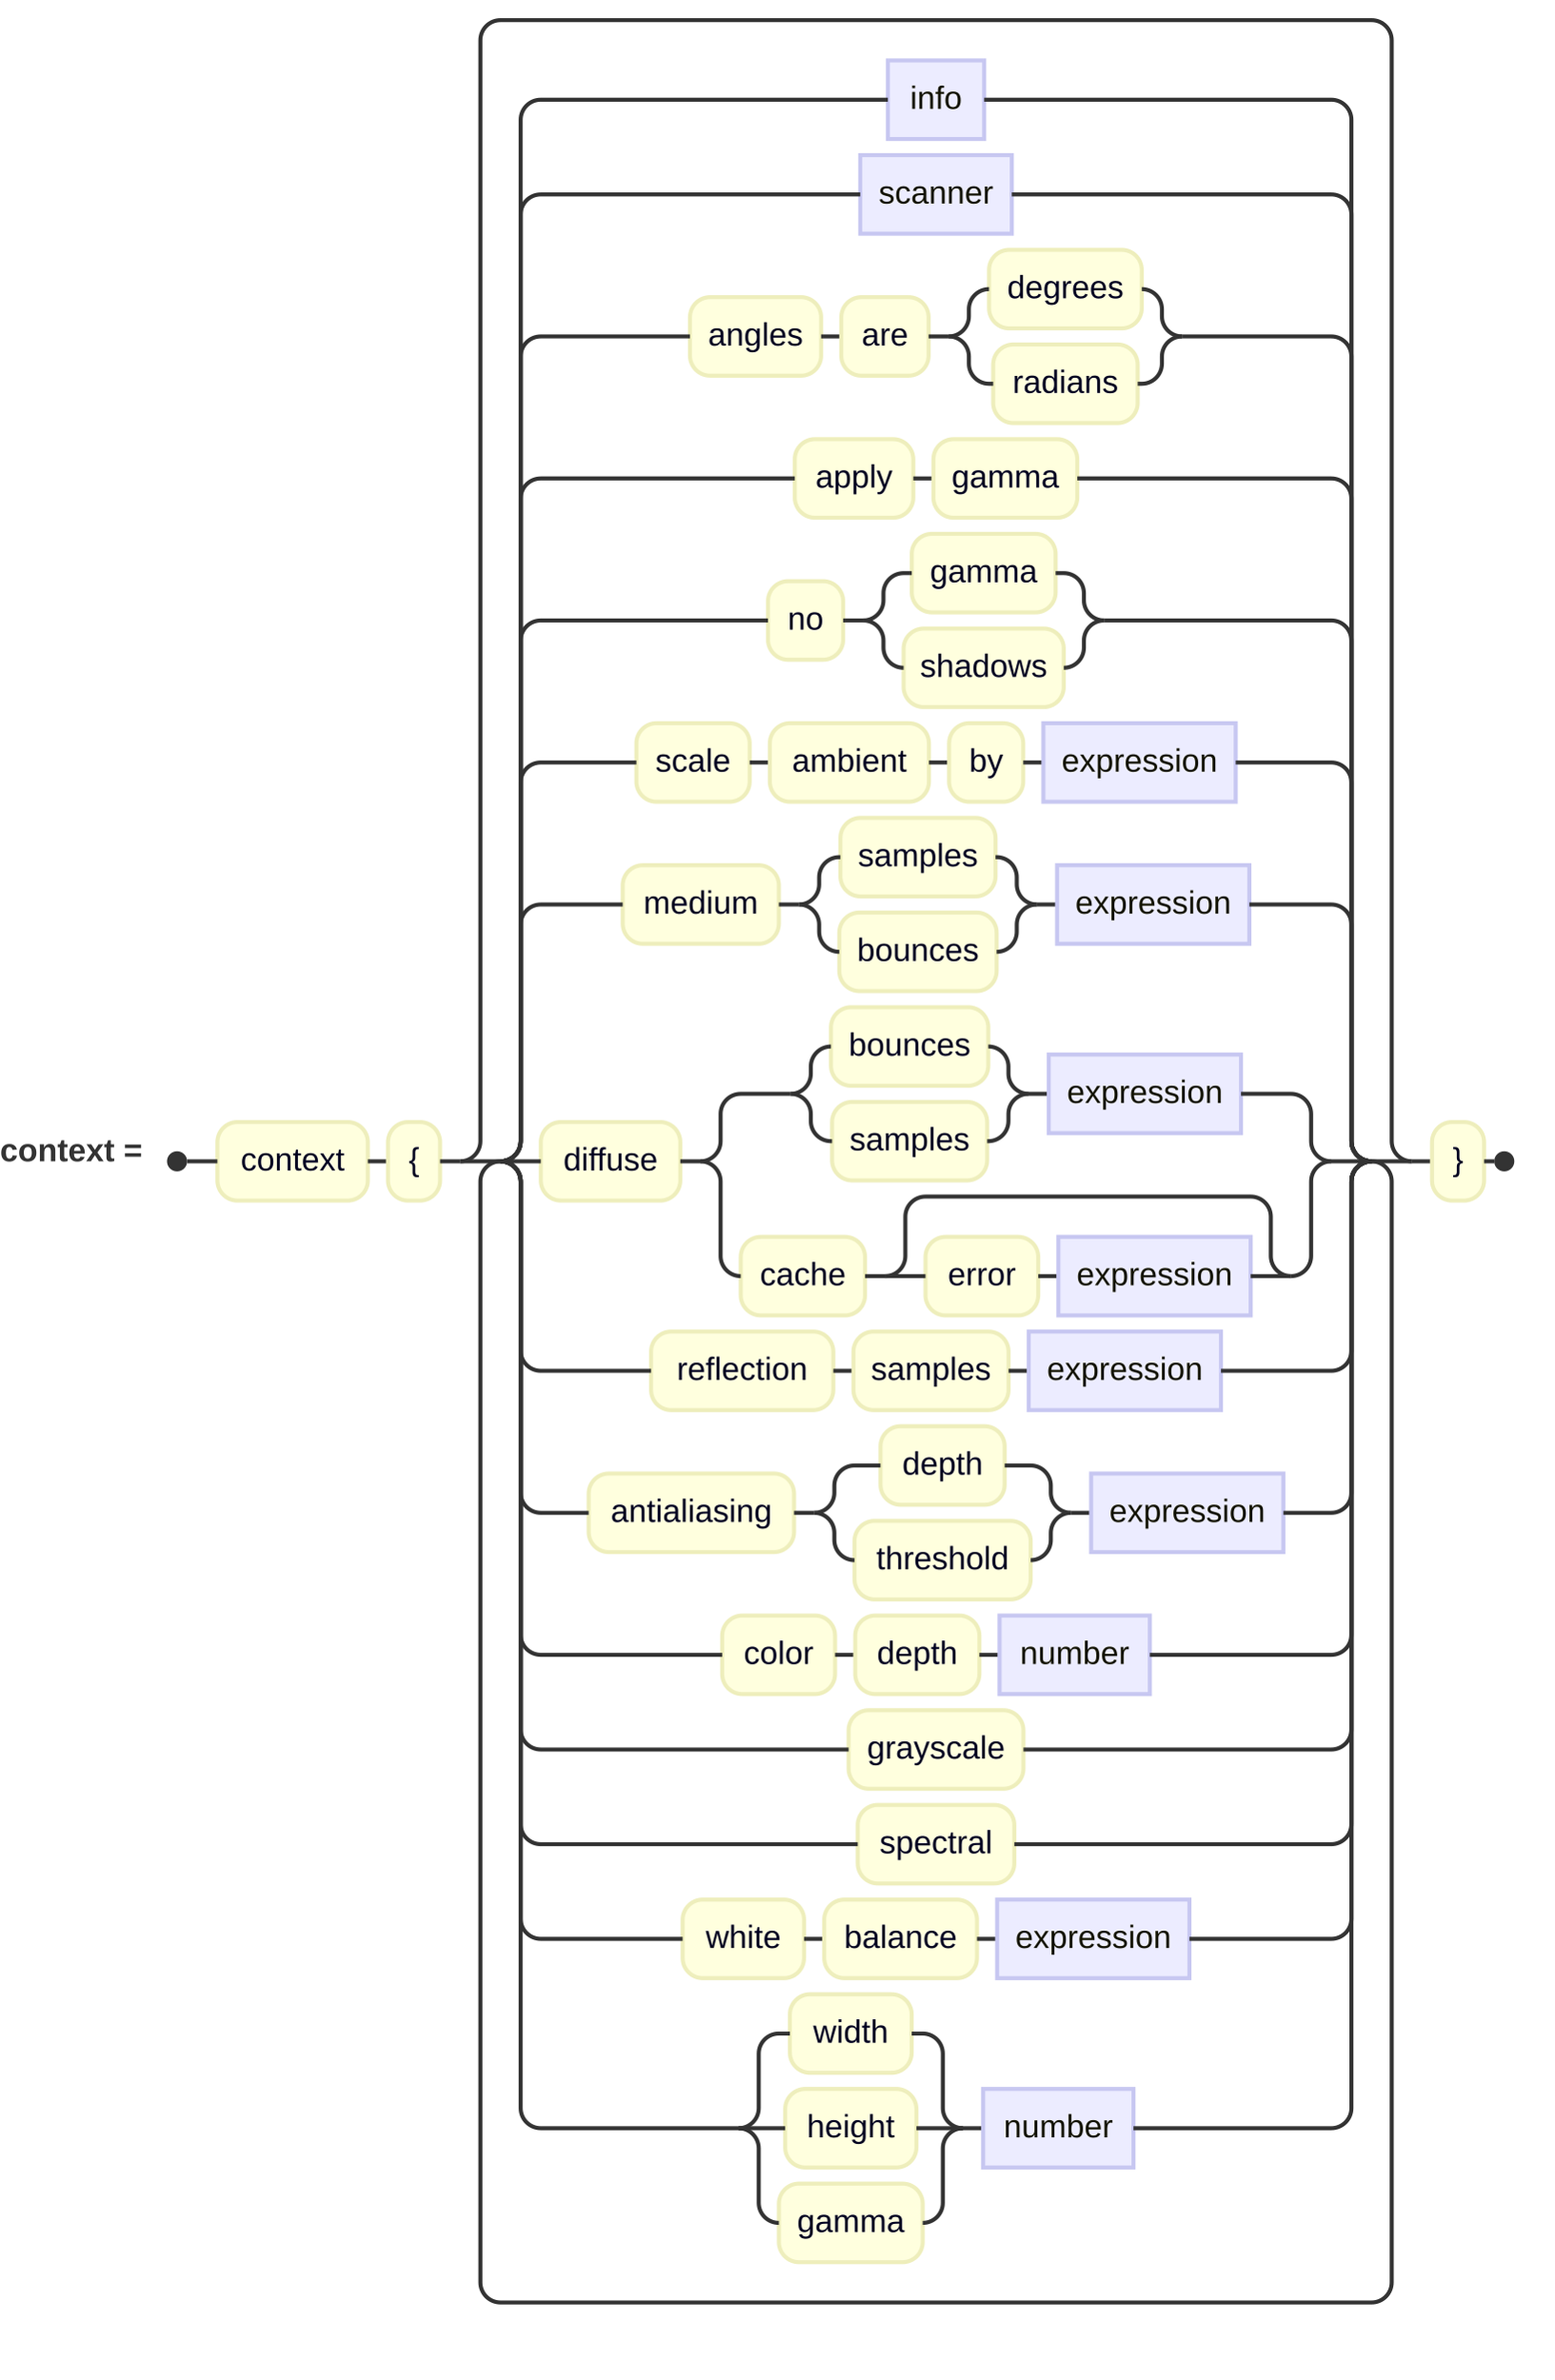
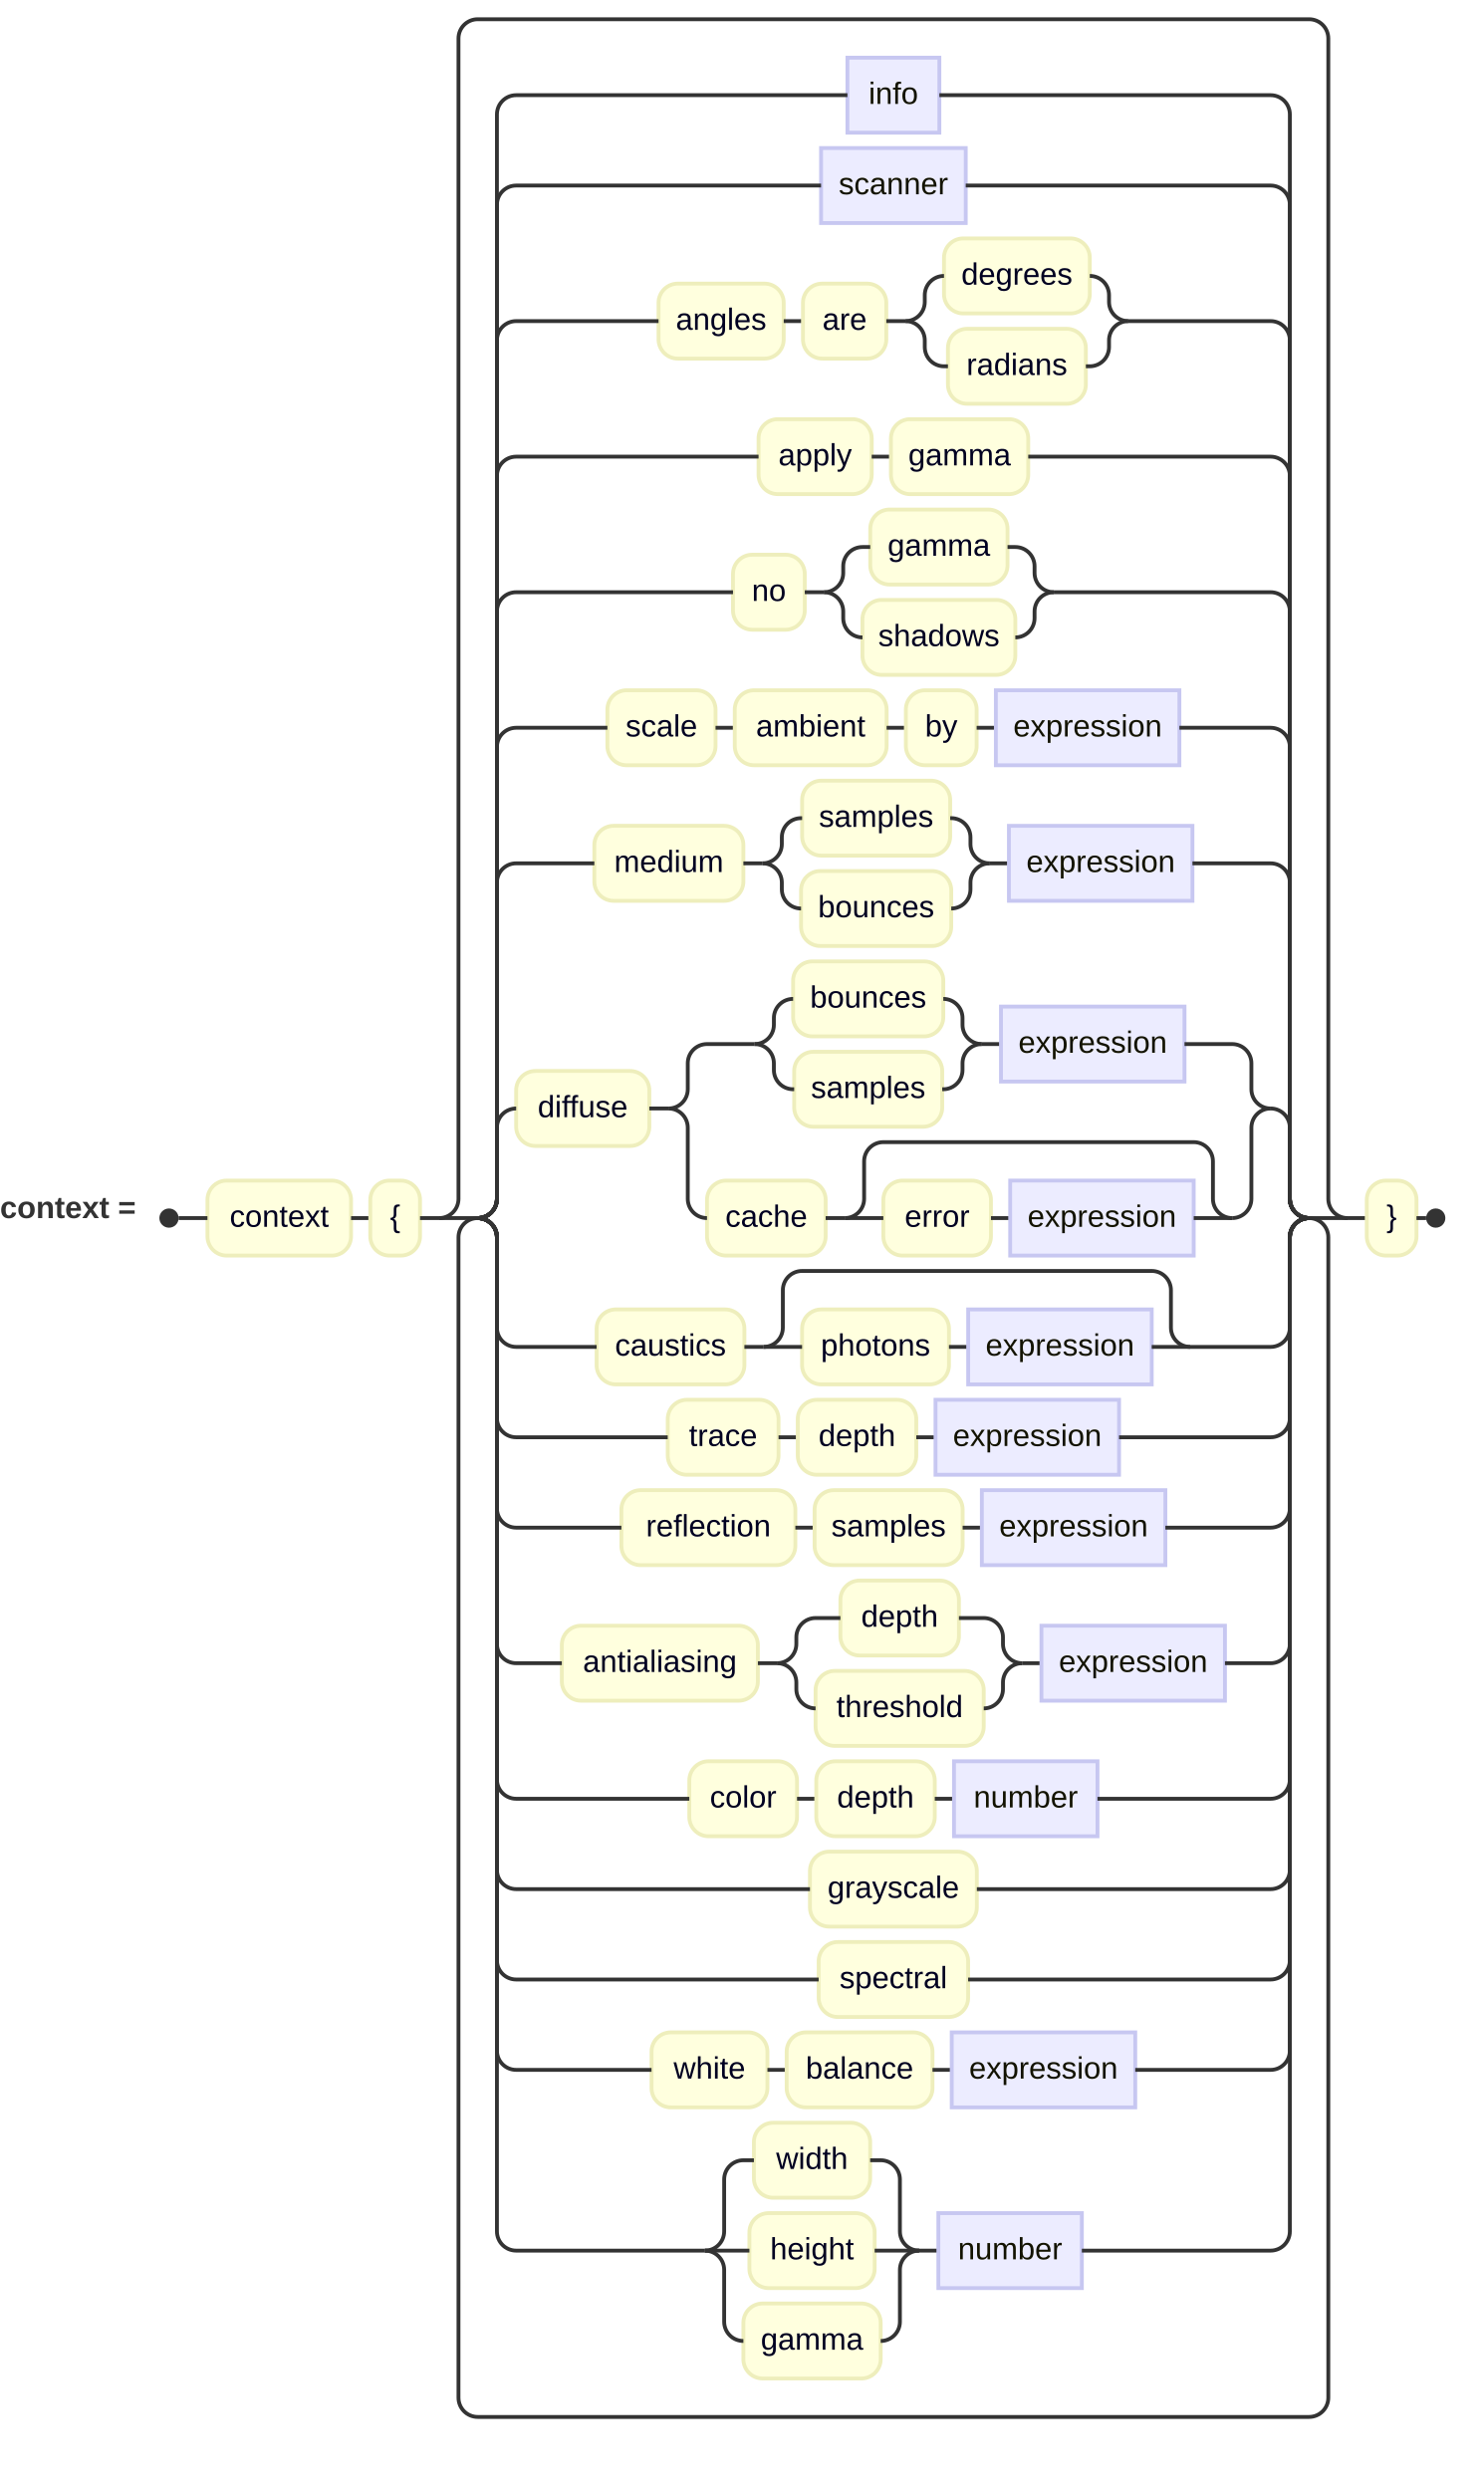
- <svg xmlns="http://www.w3.org/2000/svg" id="my-svg" width="100%" class="railroad-diagram" style="max-width: 771.719px; background-color: transparent;" viewBox="0 0 771.719 1181" role="graphics-document document" aria-roledescription="railroadEbnf">
+ <svg xmlns="http://www.w3.org/2000/svg" id="my-svg" width="100%" class="railroad-diagram" style="max-width: 771.719px; background-color: transparent;" viewBox="0 0 771.719 1295" role="graphics-document document" aria-roledescription="railroadEbnf">
  <style>#my-svg{font-family:"trebuchet ms",verdana,arial,sans-serif;font-size:16px;fill:#333;}@keyframes edge-animation-frame{from{stroke-dashoffset:0;}}@keyframes dash{to{stroke-dashoffset:0;}}#my-svg .edge-animation-slow{stroke-dasharray:9,5!important;stroke-dashoffset:900;animation:dash 50s linear infinite;stroke-linecap:round;}#my-svg .edge-animation-fast{stroke-dasharray:9,5!important;stroke-dashoffset:900;animation:dash 20s linear infinite;stroke-linecap:round;}#my-svg .error-icon{fill:#552222;}#my-svg .error-text{fill:#552222;stroke:#552222;}#my-svg .edge-thickness-normal{stroke-width:1px;}#my-svg .edge-thickness-thick{stroke-width:3.5px;}#my-svg .edge-pattern-solid{stroke-dasharray:0;}#my-svg .edge-thickness-invisible{stroke-width:0;fill:none;}#my-svg .edge-pattern-dashed{stroke-dasharray:3;}#my-svg .edge-pattern-dotted{stroke-dasharray:2;}#my-svg .marker{fill:#333333;stroke:#333333;}#my-svg .marker.cross{stroke:#333333;}#my-svg svg{font-family:"trebuchet ms",verdana,arial,sans-serif;font-size:16px;}#my-svg p{margin:0;}#my-svg .railroad-diagram{font-family:"trebuchet ms",verdana,arial,sans-serif;font-size:16px;}#my-svg .railroad-terminal rect{fill:#ffffde;stroke:hsl(60, 60%, 83.529%);stroke-width:2px;}#my-svg .railroad-terminal text{fill:#000021;font-family:"trebuchet ms",verdana,arial,sans-serif;font-size:16px;text-anchor:middle;dominant-baseline:middle;}#my-svg .railroad-nonterminal rect{fill:#ECECFF;stroke:hsl(240, 60%, 86.275%);stroke-width:2px;}#my-svg .railroad-nonterminal text{fill:#131300;font-family:"trebuchet ms",verdana,arial,sans-serif;font-size:16px;text-anchor:middle;dominant-baseline:middle;}#my-svg .railroad-line{stroke:#333333;stroke-width:2px;fill:none;}#my-svg .railroad-start circle,#my-svg .railroad-end circle{fill:#333333;}#my-svg .railroad-comment ellipse{fill:rgba(232,232,232, 0.8);stroke:hsl(80, 60%, 86.275%);stroke-width:2px;}#my-svg .railroad-comment text{fill:rgb(6.333, 0, 19);font-style:italic;font-family:"trebuchet ms",verdana,arial,sans-serif;font-size:16px;text-anchor:middle;dominant-baseline:middle;}#my-svg .railroad-special rect{fill:hsl(80, 100%, 96.275%);stroke:hsl(80, 60%, 86.275%);stroke-width:2px;stroke-dasharray:5,3;}#my-svg .railroad-special text{fill:#131300;font-family:"trebuchet ms",verdana,arial,sans-serif;font-size:16px;text-anchor:middle;dominant-baseline:middle;}#my-svg .railroad-rule-name{font-weight:bold;fill:#333;font-family:"trebuchet ms",verdana,arial,sans-serif;font-size:16px;}#my-svg .node .neo-node{stroke:#9370DB;}#my-svg [data-look="neo"].node rect,#my-svg [data-look="neo"].cluster rect,#my-svg [data-look="neo"].node polygon{stroke:#9370DB;filter:drop-shadow(1px 2px 2px rgba(185, 185, 185, 1));}#my-svg [data-look="neo"].swimlane.cluster rect{filter:none;}#my-svg [data-look="neo"].node path{stroke:#9370DB;stroke-width:1px;}#my-svg [data-look="neo"].node .outer-path{filter:drop-shadow(1px 2px 2px rgba(185, 185, 185, 1));}#my-svg [data-look="neo"].node .neo-line path{stroke:#9370DB;filter:none;}#my-svg [data-look="neo"].node circle{stroke:#9370DB;filter:drop-shadow(1px 2px 2px rgba(185, 185, 185, 1));}#my-svg [data-look="neo"].node circle .state-start{fill:#000000;}#my-svg [data-look="neo"].icon-shape .icon{fill:#9370DB;filter:drop-shadow(1px 2px 2px rgba(185, 185, 185, 1));}#my-svg [data-look="neo"].icon-shape .icon-neo path{stroke:#9370DB;filter:drop-shadow(1px 2px 2px rgba(185, 185, 185, 1));}#my-svg :root{--mermaid-font-family:"trebuchet ms",verdana,arial,sans-serif;}</style>
  <g />
  <g class="railroad-rule" transform="translate(0, 10)">
    <g transform="translate(107.8906, 0)">
      <g class="railroad-sequence">
-         <g class="railroad-terminal" transform="translate(0, 547)">
+         <g class="railroad-terminal" transform="translate(0, 604)">
          <rect x="0" y="0" width="74.688" height="39" rx="10" ry="10" />
          <text x="37.344" y="19.5">context</text>
        </g>
-         <path class="railroad-line" d="M 74.688 566.5 L 84.688 566.5" />
-         <g class="railroad-terminal" transform="translate(84.6875, 547)">
+         <path class="railroad-line" d="M 74.688 623.5 L 84.688 623.5" />
+         <g class="railroad-terminal" transform="translate(84.6875, 604)">
          <rect x="0" y="0" width="25.875" height="39" rx="10" ry="10" />
          <text x="12.938" y="19.5">{</text>
        </g>
-         <path class="railroad-line" d="M 110.562 566.5 L 120.562 566.5" />
+         <path class="railroad-line" d="M 110.562 623.5 L 120.562 623.5" />
        <g class="railroad-repetition" transform="translate(120.5625, 0)">
          <g class="railroad-choice" transform="translate(20, 20)">
            <g class="railroad-nonterminal" transform="translate(192.2891, 0)">
              <rect x="0" y="0" width="47.812" height="39" />
              <text x="23.906" y="19.5">info</text>
            </g>
-             <path class="railroad-line" d="M 0 546.5 A 10 10 0 0 0 10 536.5 L 10 29.5 A 10 10 0 0 1 20 19.5 L 192.289 19.5" />
-             <path class="railroad-line" d="M 240.102 19.5 L 412.391 19.5 A 10 10 0 0 1 422.391 29.5 L 422.391 536.5 A 10 10 0 0 0 432.391 546.5" />
+             <path class="railroad-line" d="M 0 603.5 A 10 10 0 0 0 10 593.5 L 10 29.5 A 10 10 0 0 1 20 19.5 L 192.289 19.5" />
+             <path class="railroad-line" d="M 240.102 19.5 L 412.391 19.5 A 10 10 0 0 1 422.391 29.5 L 422.391 593.5 A 10 10 0 0 0 432.391 603.5" />
            <g class="railroad-nonterminal" transform="translate(178.5781, 47)">
              <rect x="0" y="0" width="75.234" height="39" />
              <text x="37.617" y="19.5">scanner</text>
            </g>
-             <path class="railroad-line" d="M 0 546.5 A 10 10 0 0 0 10 536.5 L 10 76.5 A 10 10 0 0 1 20 66.5 L 178.578 66.5" />
-             <path class="railroad-line" d="M 253.812 66.5 L 412.391 66.5 A 10 10 0 0 1 422.391 76.5 L 422.391 536.5 A 10 10 0 0 0 432.391 546.5" />
+             <path class="railroad-line" d="M 0 603.5 A 10 10 0 0 0 10 593.5 L 10 76.5 A 10 10 0 0 1 20 66.5 L 178.578 66.5" />
+             <path class="railroad-line" d="M 253.812 66.5 L 412.391 66.5 A 10 10 0 0 1 422.391 76.5 L 422.391 593.5 A 10 10 0 0 0 432.391 603.5" />
            <g class="railroad-sequence" transform="translate(94.04688, 94)">
              <g class="railroad-terminal" transform="translate(0, 23.5)">
                <rect x="0" y="0" width="65.109" height="39" rx="10" ry="10" />
                <text x="32.555" y="19.5">angles</text>
              </g>
              <path class="railroad-line" d="M 65.109 43 L 75.109 43" />
              <g class="railroad-terminal" transform="translate(75.10938, 23.5)">
                <rect x="0" y="0" width="43.359" height="39" rx="10" ry="10" />
                <text x="21.68" y="19.5">are</text>
              </g>
              <path class="railroad-line" d="M 118.469 43 L 128.469 43" />
              <g class="railroad-choice" transform="translate(128.4688, 0)">
                <g class="railroad-terminal" transform="translate(20, 0)">
                  <rect x="0" y="0" width="75.828" height="39" rx="10" ry="10" />
                  <text x="37.914" y="19.5">degrees</text>
                </g>
                <path class="railroad-line" d="M 0 43 A 10 10 0 0 0 10 33 L 10 29.5 A 10 10 0 0 1 20 19.5 L 20 19.5" />
                <path class="railroad-line" d="M 95.828 19.5 L 95.828 19.5 A 10 10 0 0 1 105.828 29.5 L 105.828 33 A 10 10 0 0 0 115.828 43" />
                <g class="railroad-terminal" transform="translate(22.04688, 47)">
                  <rect x="0" y="0" width="71.734" height="39" rx="10" ry="10" />
                  <text x="35.867" y="19.5">radians</text>
                </g>
                <path class="railroad-line" d="M 0 43 A 10 10 0 0 1 10 53 L 10 56.5 A 10 10 0 0 0 20 66.5 L 22.047 66.5" />
                <path class="railroad-line" d="M 93.781 66.5 L 95.828 66.5 A 10 10 0 0 0 105.828 56.5 L 105.828 53 A 10 10 0 0 1 115.828 43" />
              </g>
            </g>
-             <path class="railroad-line" d="M 0 546.5 A 10 10 0 0 0 10 536.5 L 10 147 A 10 10 0 0 1 20 137 L 94.047 137" />
-             <path class="railroad-line" d="M 338.344 137 L 412.391 137 A 10 10 0 0 1 422.391 147 L 422.391 536.5 A 10 10 0 0 0 432.391 546.5" />
+             <path class="railroad-line" d="M 0 603.5 A 10 10 0 0 0 10 593.5 L 10 147 A 10 10 0 0 1 20 137 L 94.047 137" />
+             <path class="railroad-line" d="M 338.344 137 L 412.391 137 A 10 10 0 0 1 422.391 147 L 422.391 593.5 A 10 10 0 0 0 432.391 603.5" />
            <g class="railroad-sequence" transform="translate(146.0703, 188)">
              <g class="railroad-terminal" transform="translate(0, 0)">
                <rect x="0" y="0" width="58.844" height="39" rx="10" ry="10" />
                <text x="29.422" y="19.5">apply</text>
              </g>
              <path class="railroad-line" d="M 58.844 19.5 L 68.844 19.5" />
              <g class="railroad-terminal" transform="translate(68.84375, 0)">
                <rect x="0" y="0" width="71.406" height="39" rx="10" ry="10" />
                <text x="35.703" y="19.5">gamma</text>
              </g>
            </g>
-             <path class="railroad-line" d="M 0 546.5 A 10 10 0 0 0 10 536.5 L 10 217.5 A 10 10 0 0 1 20 207.5 L 146.07 207.5" />
-             <path class="railroad-line" d="M 286.32 207.5 L 412.391 207.5 A 10 10 0 0 1 422.391 217.5 L 422.391 536.5 A 10 10 0 0 0 432.391 546.5" />
+             <path class="railroad-line" d="M 0 603.5 A 10 10 0 0 0 10 593.5 L 10 217.5 A 10 10 0 0 1 20 207.5 L 146.07 207.5" />
+             <path class="railroad-line" d="M 286.32 207.5 L 412.391 207.5 A 10 10 0 0 1 422.391 217.5 L 422.391 593.5 A 10 10 0 0 0 432.391 603.5" />
            <g class="railroad-sequence" transform="translate(132.7734, 235)">
              <g class="railroad-terminal" transform="translate(0, 23.5)">
                <rect x="0" y="0" width="37.328" height="39" rx="10" ry="10" />
                <text x="18.664" y="19.5">no</text>
              </g>
              <path class="railroad-line" d="M 37.328 43 L 47.328 43" />
              <g class="railroad-choice" transform="translate(47.32812, 0)">
                <g class="railroad-terminal" transform="translate(24.05469, 0)">
                  <rect x="0" y="0" width="71.406" height="39" rx="10" ry="10" />
                  <text x="35.703" y="19.5">gamma</text>
                </g>
                <path class="railroad-line" d="M 0 43 A 10 10 0 0 0 10 33 L 10 29.5 A 10 10 0 0 1 20 19.5 L 24.055 19.5" />
                <path class="railroad-line" d="M 95.461 19.5 L 99.516 19.5 A 10 10 0 0 1 109.516 29.5 L 109.516 33 A 10 10 0 0 0 119.516 43" />
                <g class="railroad-terminal" transform="translate(20, 47)">
                  <rect x="0" y="0" width="79.516" height="39" rx="10" ry="10" />
                  <text x="39.758" y="19.5">shadows</text>
                </g>
                <path class="railroad-line" d="M 0 43 A 10 10 0 0 1 10 53 L 10 56.5 A 10 10 0 0 0 20 66.5 L 20 66.5" />
                <path class="railroad-line" d="M 99.516 66.5 L 99.516 66.5 A 10 10 0 0 0 109.516 56.5 L 109.516 53 A 10 10 0 0 1 119.516 43" />
              </g>
            </g>
-             <path class="railroad-line" d="M 0 546.5 A 10 10 0 0 0 10 536.5 L 10 288 A 10 10 0 0 1 20 278 L 132.773 278" />
-             <path class="railroad-line" d="M 299.617 278 L 412.391 278 A 10 10 0 0 1 422.391 288 L 422.391 536.5 A 10 10 0 0 0 432.391 546.5" />
+             <path class="railroad-line" d="M 0 603.5 A 10 10 0 0 0 10 593.5 L 10 288 A 10 10 0 0 1 20 278 L 132.773 278" />
+             <path class="railroad-line" d="M 299.617 278 L 412.391 278 A 10 10 0 0 1 422.391 288 L 422.391 593.5 A 10 10 0 0 0 432.391 603.5" />
            <g class="railroad-sequence" transform="translate(67.44531, 329)">
              <g class="railroad-terminal" transform="translate(0, 0)">
                <rect x="0" y="0" width="56.25" height="39" rx="10" ry="10" />
                <text x="28.125" y="19.5">scale</text>
              </g>
              <path class="railroad-line" d="M 56.25 19.5 L 66.25 19.5" />
              <g class="railroad-terminal" transform="translate(66.25, 0)">
                <rect x="0" y="0" width="78.984" height="39" rx="10" ry="10" />
                <text x="39.492" y="19.5">ambient</text>
              </g>
              <path class="railroad-line" d="M 145.234 19.5 L 155.234 19.5" />
              <g class="railroad-terminal" transform="translate(155.2344, 0)">
                <rect x="0" y="0" width="36.812" height="39" rx="10" ry="10" />
                <text x="18.406" y="19.5">by</text>
              </g>
              <path class="railroad-line" d="M 192.047 19.5 L 202.047 19.5" />
              <g class="railroad-nonterminal" transform="translate(202.0469, 0)">
                <rect x="0" y="0" width="95.453" height="39" />
                <text x="47.727" y="19.5">expression</text>
              </g>
            </g>
-             <path class="railroad-line" d="M 0 546.5 A 10 10 0 0 0 10 536.5 L 10 358.5 A 10 10 0 0 1 20 348.5 L 67.445 348.5" />
-             <path class="railroad-line" d="M 364.945 348.5 L 412.391 348.5 A 10 10 0 0 1 422.391 358.5 L 422.391 536.5 A 10 10 0 0 0 432.391 546.5" />
+             <path class="railroad-line" d="M 0 603.5 A 10 10 0 0 0 10 593.5 L 10 358.5 A 10 10 0 0 1 20 348.5 L 67.445 348.5" />
+             <path class="railroad-line" d="M 364.945 348.5 L 412.391 348.5 A 10 10 0 0 1 422.391 358.5 L 422.391 593.5 A 10 10 0 0 0 432.391 603.5" />
            <g class="railroad-sequence" transform="translate(60.65625, 376)">
              <g class="railroad-terminal" transform="translate(0, 23.5)">
                <rect x="0" y="0" width="77.516" height="39" rx="10" ry="10" />
                <text x="38.758" y="19.5">medium</text>
              </g>
              <path class="railroad-line" d="M 77.516 43 L 87.516 43" />
              <g class="railroad-choice" transform="translate(87.51562, 0)">
                <g class="railroad-terminal" transform="translate(20.55469, 0)">
                  <rect x="0" y="0" width="77" height="39" rx="10" ry="10" />
                  <text x="38.5" y="19.5">samples</text>
                </g>
                <path class="railroad-line" d="M 0 43 A 10 10 0 0 0 10 33 L 10 29.5 A 10 10 0 0 1 20 19.5 L 20.555 19.5" />
                <path class="railroad-line" d="M 97.555 19.5 L 98.109 19.5 A 10 10 0 0 1 108.109 29.5 L 108.109 33 A 10 10 0 0 0 118.109 43" />
                <g class="railroad-terminal" transform="translate(20, 47)">
                  <rect x="0" y="0" width="78.109" height="39" rx="10" ry="10" />
                  <text x="39.055" y="19.5">bounces</text>
                </g>
                <path class="railroad-line" d="M 0 43 A 10 10 0 0 1 10 53 L 10 56.5 A 10 10 0 0 0 20 66.5 L 20 66.5" />
                <path class="railroad-line" d="M 98.109 66.5 L 98.109 66.5 A 10 10 0 0 0 108.109 56.5 L 108.109 53 A 10 10 0 0 1 118.109 43" />
              </g>
              <path class="railroad-line" d="M 205.625 43 L 215.625 43" />
              <g class="railroad-nonterminal" transform="translate(215.625, 23.5)">
                <rect x="0" y="0" width="95.453" height="39" />
                <text x="47.727" y="19.5">expression</text>
              </g>
            </g>
-             <path class="railroad-line" d="M 0 546.5 A 10 10 0 0 0 10 536.5 L 10 429 A 10 10 0 0 1 20 419 L 60.656 419" />
-             <path class="railroad-line" d="M 371.734 419 L 412.391 419 A 10 10 0 0 1 422.391 429 L 422.391 536.5 A 10 10 0 0 0 432.391 546.5" />
+             <path class="railroad-line" d="M 0 603.5 A 10 10 0 0 0 10 593.5 L 10 429 A 10 10 0 0 1 20 419 L 60.656 419" />
+             <path class="railroad-line" d="M 371.734 419 L 412.391 419 A 10 10 0 0 1 422.391 429 L 422.391 593.5 A 10 10 0 0 0 432.391 603.5" />
            <g class="railroad-sequence" transform="translate(20, 470)">
              <g class="railroad-terminal" transform="translate(0, 57)">
                <rect x="0" y="0" width="69.25" height="39" rx="10" ry="10" />
                <text x="34.625" y="19.5">diffuse</text>
              </g>
              <path class="railroad-line" d="M 69.25 76.5 L 79.25 76.5" />
              <g class="railroad-choice" transform="translate(79.25, 0)">
                <g class="railroad-sequence" transform="translate(44.78906, 0)">
                  <g class="railroad-choice" transform="translate(0, 0)">
                    <g class="railroad-terminal" transform="translate(20, 0)">
                      <rect x="0" y="0" width="78.109" height="39" rx="10" ry="10" />
                      <text x="39.055" y="19.5">bounces</text>
                    </g>
                    <path class="railroad-line" d="M 0 43 A 10 10 0 0 0 10 33 L 10 29.5 A 10 10 0 0 1 20 19.5 L 20 19.5" />
                    <path class="railroad-line" d="M 98.109 19.5 L 98.109 19.5 A 10 10 0 0 1 108.109 29.5 L 108.109 33 A 10 10 0 0 0 118.109 43" />
                    <g class="railroad-terminal" transform="translate(20.55469, 47)">
                      <rect x="0" y="0" width="77" height="39" rx="10" ry="10" />
                      <text x="38.5" y="19.5">samples</text>
                    </g>
                    <path class="railroad-line" d="M 0 43 A 10 10 0 0 1 10 53 L 10 56.5 A 10 10 0 0 0 20 66.5 L 20.555 66.5" />
                    <path class="railroad-line" d="M 97.555 66.5 L 98.109 66.5 A 10 10 0 0 0 108.109 56.5 L 108.109 53 A 10 10 0 0 1 118.109 43" />
                  </g>
                  <path class="railroad-line" d="M 118.109 43 L 128.109 43" />
                  <g class="railroad-nonterminal" transform="translate(128.1094, 23.5)">
                    <rect x="0" y="0" width="95.453" height="39" />
                    <text x="47.727" y="19.5">expression</text>
                  </g>
                </g>
                <path class="railroad-line" d="M 0 76.5 A 10 10 0 0 0 10 66.5 L 10 53 A 10 10 0 0 1 20 43 L 44.789 43" />
                <path class="railroad-line" d="M 268.352 43 L 293.141 43 A 10 10 0 0 1 303.141 53 L 303.141 66.5 A 10 10 0 0 0 313.141 76.5" />
                <g class="railroad-sequence" transform="translate(20, 94)">
                  <g class="railroad-terminal" transform="translate(0, 20)">
                    <rect x="0" y="0" width="61.719" height="39" rx="10" ry="10" />
                    <text x="30.859" y="19.5">cache</text>
                  </g>
                  <path class="railroad-line" d="M 61.719 39.5 L 71.719 39.5" />
                  <g class="railroad-optional" transform="translate(71.71875, 0)">
                    <g class="railroad-sequence" transform="translate(20, 20)">
                      <g class="railroad-terminal" transform="translate(0, 0)">
                        <rect x="0" y="0" width="55.969" height="39" rx="10" ry="10" />
                        <text x="27.984" y="19.5">error</text>
                      </g>
                      <path class="railroad-line" d="M 55.969 19.5 L 65.969 19.5" />
                      <g class="railroad-nonterminal" transform="translate(65.96875, 0)">
                        <rect x="0" y="0" width="95.453" height="39" />
                        <text x="47.727" y="19.5">expression</text>
                      </g>
                    </g>
                    <path class="railroad-line" d="M 0 39.5 L 20 39.5" />
                    <path class="railroad-line" d="M 181.422 39.5 L 201.422 39.5" />
                    <path class="railroad-line" d="M 0 39.5 A 10 10 0 0 0 10 29.5 L 10 10 A 10 10 0 0 1 20 0 L 181.422 0 A 10 10 0 0 1 191.422 10 L 191.422 29.5 A 10 10 0 0 0 201.422 39.5" />
                  </g>
                </g>
                <path class="railroad-line" d="M 0 76.5 A 10 10 0 0 1 10 86.5 L 10 123.5 A 10 10 0 0 0 20 133.5 L 20 133.5" />
                <path class="railroad-line" d="M 293.141 133.5 L 293.141 133.5 A 10 10 0 0 0 303.141 123.5 L 303.141 86.5 A 10 10 0 0 1 313.141 76.5" />
              </g>
            </g>
-             <path class="railroad-line" d="M 0 546.5 L 20 546.5" />
-             <path class="railroad-line" d="M 412.391 546.5 L 432.391 546.5" />
-             <g class="railroad-sequence" transform="translate(74.73438, 631)">
+             <path class="railroad-line" d="M 0 603.5 A 10 10 0 0 0 10 593.5 L 10 556.5 A 10 10 0 0 1 20 546.5 L 20 546.5" />
+             <path class="railroad-line" d="M 412.391 546.5 L 412.391 546.5 A 10 10 0 0 1 422.391 556.5 L 422.391 593.5 A 10 10 0 0 0 432.391 603.5" />
+             <g class="railroad-sequence" transform="translate(61.84375, 631)">
+               <g class="railroad-terminal" transform="translate(0, 20)">
+                 <rect x="0" y="0" width="76.859" height="39" rx="10" ry="10" />
+                 <text x="38.43" y="19.5">caustics</text>
+               </g>
+               <path class="railroad-line" d="M 76.859 39.5 L 86.859 39.5" />
+               <g class="railroad-optional" transform="translate(86.85938, 0)">
+                 <g class="railroad-sequence" transform="translate(20, 20)">
+                   <g class="railroad-terminal" transform="translate(0, 0)">
+                     <rect x="0" y="0" width="76.391" height="39" rx="10" ry="10" />
+                     <text x="38.195" y="19.5">photons</text>
+                   </g>
+                   <path class="railroad-line" d="M 76.391 19.5 L 86.391 19.5" />
+                   <g class="railroad-nonterminal" transform="translate(86.39062, 0)">
+                     <rect x="0" y="0" width="95.453" height="39" />
+                     <text x="47.727" y="19.5">expression</text>
+                   </g>
+                 </g>
+                 <path class="railroad-line" d="M 0 39.5 L 20 39.5" />
+                 <path class="railroad-line" d="M 201.844 39.5 L 221.844 39.5" />
+                 <path class="railroad-line" d="M 0 39.5 A 10 10 0 0 0 10 29.5 L 10 10 A 10 10 0 0 1 20 0 L 201.844 0 A 10 10 0 0 1 211.844 10 L 211.844 29.5 A 10 10 0 0 0 221.844 39.5" />
+               </g>
+             </g>
+             <path class="railroad-line" d="M 0 603.5 A 10 10 0 0 1 10 613.5 L 10 660.5 A 10 10 0 0 0 20 670.5 L 61.844 670.5" />
+             <path class="railroad-line" d="M 370.547 670.5 L 412.391 670.5 A 10 10 0 0 0 422.391 660.5 L 422.391 613.5 A 10 10 0 0 1 432.391 603.5" />
+             <g class="railroad-sequence" transform="translate(98.83594, 698)">
+               <g class="railroad-terminal" transform="translate(0, 0)">
+                 <rect x="0" y="0" width="57.625" height="39" rx="10" ry="10" />
+                 <text x="28.812" y="19.5">trace</text>
+               </g>
+               <path class="railroad-line" d="M 57.625 19.5 L 67.625 19.5" />
+               <g class="railroad-terminal" transform="translate(67.625, 0)">
+                 <rect x="0" y="0" width="61.641" height="39" rx="10" ry="10" />
+                 <text x="30.82" y="19.5">depth</text>
+               </g>
+               <path class="railroad-line" d="M 129.266 19.5 L 139.266 19.5" />
+               <g class="railroad-nonterminal" transform="translate(139.2656, 0)">
+                 <rect x="0" y="0" width="95.453" height="39" />
+                 <text x="47.727" y="19.5">expression</text>
+               </g>
+             </g>
+             <path class="railroad-line" d="M 0 603.5 A 10 10 0 0 1 10 613.5 L 10 707.5 A 10 10 0 0 0 20 717.5 L 98.836 717.5" />
+             <path class="railroad-line" d="M 333.555 717.5 L 412.391 717.5 A 10 10 0 0 0 422.391 707.5 L 422.391 613.5 A 10 10 0 0 1 432.391 603.5" />
+             <g class="railroad-sequence" transform="translate(74.73438, 745)">
              <g class="railroad-terminal" transform="translate(0, 0)">
                <rect x="0" y="0" width="90.469" height="39" rx="10" ry="10" />
                <text x="45.234" y="19.5">reflection</text>
              </g>
              <path class="railroad-line" d="M 90.469 19.5 L 100.469 19.5" />
              <g class="railroad-terminal" transform="translate(100.4688, 0)">
                <rect x="0" y="0" width="77" height="39" rx="10" ry="10" />
                <text x="38.5" y="19.5">samples</text>
              </g>
              <path class="railroad-line" d="M 177.469 19.5 L 187.469 19.5" />
              <g class="railroad-nonterminal" transform="translate(187.4688, 0)">
                <rect x="0" y="0" width="95.453" height="39" />
                <text x="47.727" y="19.5">expression</text>
              </g>
            </g>
-             <path class="railroad-line" d="M 0 546.5 A 10 10 0 0 1 10 556.5 L 10 640.5 A 10 10 0 0 0 20 650.5 L 74.734 650.5" />
-             <path class="railroad-line" d="M 357.656 650.5 L 412.391 650.5 A 10 10 0 0 0 422.391 640.5 L 422.391 556.5 A 10 10 0 0 1 432.391 546.5" />
-             <g class="railroad-sequence" transform="translate(43.75, 678)">
+             <path class="railroad-line" d="M 0 603.5 A 10 10 0 0 1 10 613.5 L 10 754.5 A 10 10 0 0 0 20 764.5 L 74.734 764.5" />
+             <path class="railroad-line" d="M 357.656 764.5 L 412.391 764.5 A 10 10 0 0 0 422.391 754.5 L 422.391 613.5 A 10 10 0 0 1 432.391 603.5" />
+             <g class="railroad-sequence" transform="translate(43.75, 792)">
              <g class="railroad-terminal" transform="translate(0, 23.5)">
                <rect x="0" y="0" width="101.969" height="39" rx="10" ry="10" />
                <text x="50.984" y="19.5">antialiasing</text>
              </g>
              <path class="railroad-line" d="M 101.969 43 L 111.969 43" />
              <g class="railroad-choice" transform="translate(111.9688, 0)">
                <g class="railroad-terminal" transform="translate(32.91406, 0)">
                  <rect x="0" y="0" width="61.641" height="39" rx="10" ry="10" />
                  <text x="30.82" y="19.5">depth</text>
                </g>
                <path class="railroad-line" d="M 0 43 A 10 10 0 0 0 10 33 L 10 29.5 A 10 10 0 0 1 20 19.5 L 32.914 19.5" />
                <path class="railroad-line" d="M 94.555 19.5 L 107.469 19.5 A 10 10 0 0 1 117.469 29.5 L 117.469 33 A 10 10 0 0 0 127.469 43" />
                <g class="railroad-terminal" transform="translate(20, 47)">
                  <rect x="0" y="0" width="87.469" height="39" rx="10" ry="10" />
                  <text x="43.734" y="19.5">threshold</text>
                </g>
                <path class="railroad-line" d="M 0 43 A 10 10 0 0 1 10 53 L 10 56.5 A 10 10 0 0 0 20 66.5 L 20 66.5" />
                <path class="railroad-line" d="M 107.469 66.5 L 107.469 66.5 A 10 10 0 0 0 117.469 56.5 L 117.469 53 A 10 10 0 0 1 127.469 43" />
              </g>
              <path class="railroad-line" d="M 239.438 43 L 249.438 43" />
              <g class="railroad-nonterminal" transform="translate(249.4375, 23.5)">
                <rect x="0" y="0" width="95.453" height="39" />
                <text x="47.727" y="19.5">expression</text>
              </g>
            </g>
-             <path class="railroad-line" d="M 0 546.5 A 10 10 0 0 1 10 556.5 L 10 711 A 10 10 0 0 0 20 721 L 43.75 721" />
-             <path class="railroad-line" d="M 388.641 721 L 412.391 721 A 10 10 0 0 0 422.391 711 L 422.391 556.5 A 10 10 0 0 1 432.391 546.5" />
-             <g class="railroad-sequence" transform="translate(110.0469, 772)">
+             <path class="railroad-line" d="M 0 603.5 A 10 10 0 0 1 10 613.5 L 10 825 A 10 10 0 0 0 20 835 L 43.75 835" />
+             <path class="railroad-line" d="M 388.641 835 L 412.391 835 A 10 10 0 0 0 422.391 825 L 422.391 613.5 A 10 10 0 0 1 432.391 603.5" />
+             <g class="railroad-sequence" transform="translate(110.0469, 886)">
              <g class="railroad-terminal" transform="translate(0, 0)">
                <rect x="0" y="0" width="56.031" height="39" rx="10" ry="10" />
                <text x="28.016" y="19.5">color</text>
              </g>
              <path class="railroad-line" d="M 56.031 19.5 L 66.031 19.5" />
              <g class="railroad-terminal" transform="translate(66.03125, 0)">
                <rect x="0" y="0" width="61.641" height="39" rx="10" ry="10" />
                <text x="30.82" y="19.5">depth</text>
              </g>
              <path class="railroad-line" d="M 127.672 19.5 L 137.672 19.5" />
              <g class="railroad-nonterminal" transform="translate(137.6719, 0)">
                <rect x="0" y="0" width="74.625" height="39" />
                <text x="37.312" y="19.5">number</text>
              </g>
            </g>
-             <path class="railroad-line" d="M 0 546.5 A 10 10 0 0 1 10 556.5 L 10 781.5 A 10 10 0 0 0 20 791.5 L 110.047 791.5" />
-             <path class="railroad-line" d="M 322.344 791.5 L 412.391 791.5 A 10 10 0 0 0 422.391 781.5 L 422.391 556.5 A 10 10 0 0 1 432.391 546.5" />
-             <g class="railroad-terminal" transform="translate(172.7969, 819)">
+             <path class="railroad-line" d="M 0 603.5 A 10 10 0 0 1 10 613.5 L 10 895.5 A 10 10 0 0 0 20 905.5 L 110.047 905.5" />
+             <path class="railroad-line" d="M 322.344 905.5 L 412.391 905.5 A 10 10 0 0 0 422.391 895.5 L 422.391 613.5 A 10 10 0 0 1 432.391 603.5" />
+             <g class="railroad-terminal" transform="translate(172.7969, 933)">
              <rect x="0" y="0" width="86.797" height="39" rx="10" ry="10" />
              <text x="43.398" y="19.5">grayscale</text>
            </g>
-             <path class="railroad-line" d="M 0 546.5 A 10 10 0 0 1 10 556.5 L 10 828.5 A 10 10 0 0 0 20 838.5 L 172.797 838.5" />
-             <path class="railroad-line" d="M 259.594 838.5 L 412.391 838.5 A 10 10 0 0 0 422.391 828.5 L 422.391 556.5 A 10 10 0 0 1 432.391 546.5" />
-             <g class="railroad-terminal" transform="translate(177.3281, 866)">
+             <path class="railroad-line" d="M 0 603.5 A 10 10 0 0 1 10 613.5 L 10 942.5 A 10 10 0 0 0 20 952.5 L 172.797 952.5" />
+             <path class="railroad-line" d="M 259.594 952.5 L 412.391 952.5 A 10 10 0 0 0 422.391 942.5 L 422.391 613.5 A 10 10 0 0 1 432.391 603.5" />
+             <g class="railroad-terminal" transform="translate(177.3281, 980)">
              <rect x="0" y="0" width="77.734" height="39" rx="10" ry="10" />
              <text x="38.867" y="19.5">spectral</text>
            </g>
-             <path class="railroad-line" d="M 0 546.5 A 10 10 0 0 1 10 556.5 L 10 875.5 A 10 10 0 0 0 20 885.5 L 177.328 885.5" />
-             <path class="railroad-line" d="M 255.062 885.5 L 412.391 885.5 A 10 10 0 0 0 422.391 875.5 L 422.391 556.5 A 10 10 0 0 1 432.391 546.5" />
-             <g class="railroad-sequence" transform="translate(90.40625, 913)">
+             <path class="railroad-line" d="M 0 603.5 A 10 10 0 0 1 10 613.5 L 10 989.5 A 10 10 0 0 0 20 999.5 L 177.328 999.5" />
+             <path class="railroad-line" d="M 255.062 999.5 L 412.391 999.5 A 10 10 0 0 0 422.391 989.5 L 422.391 613.5 A 10 10 0 0 1 432.391 603.5" />
+             <g class="railroad-sequence" transform="translate(90.40625, 1027)">
              <g class="railroad-terminal" transform="translate(0, 0)">
                <rect x="0" y="0" width="60.281" height="39" rx="10" ry="10" />
                <text x="30.141" y="19.5">white</text>
              </g>
              <path class="railroad-line" d="M 60.281 19.5 L 70.281 19.5" />
              <g class="railroad-terminal" transform="translate(70.28125, 0)">
                <rect x="0" y="0" width="75.844" height="39" rx="10" ry="10" />
                <text x="37.922" y="19.5">balance</text>
              </g>
              <path class="railroad-line" d="M 146.125 19.5 L 156.125 19.5" />
              <g class="railroad-nonterminal" transform="translate(156.125, 0)">
                <rect x="0" y="0" width="95.453" height="39" />
                <text x="47.727" y="19.5">expression</text>
              </g>
            </g>
-             <path class="railroad-line" d="M 0 546.5 A 10 10 0 0 1 10 556.5 L 10 922.5 A 10 10 0 0 0 20 932.5 L 90.406 932.5" />
-             <path class="railroad-line" d="M 341.984 932.5 L 412.391 932.5 A 10 10 0 0 0 422.391 922.5 L 422.391 556.5 A 10 10 0 0 1 432.391 546.5" />
-             <g class="railroad-sequence" transform="translate(118.1797, 960)">
+             <path class="railroad-line" d="M 0 603.5 A 10 10 0 0 1 10 613.5 L 10 1036.5 A 10 10 0 0 0 20 1046.5 L 90.406 1046.5" />
+             <path class="railroad-line" d="M 341.984 1046.5 L 412.391 1046.5 A 10 10 0 0 0 422.391 1036.5 L 422.391 613.5 A 10 10 0 0 1 432.391 603.5" />
+             <g class="railroad-sequence" transform="translate(118.1797, 1074)">
              <g class="railroad-choice" transform="translate(0, 0)">
                <g class="railroad-terminal" transform="translate(25.46875, 0)">
                  <rect x="0" y="0" width="60.469" height="39" rx="10" ry="10" />
                  <text x="30.234" y="19.5">width</text>
                </g>
                <path class="railroad-line" d="M 0 66.5 A 10 10 0 0 0 10 56.5 L 10 29.5 A 10 10 0 0 1 20 19.5 L 25.469 19.5" />
                <path class="railroad-line" d="M 85.938 19.5 L 91.406 19.5 A 10 10 0 0 1 101.406 29.5 L 101.406 56.5 A 10 10 0 0 0 111.406 66.5" />
                <g class="railroad-terminal" transform="translate(23.125, 47)">
                  <rect x="0" y="0" width="65.156" height="39" rx="10" ry="10" />
                  <text x="32.578" y="19.5">height</text>
                </g>
                <path class="railroad-line" d="M 0 66.5 L 23.125 66.5" />
                <path class="railroad-line" d="M 88.281 66.5 L 111.406 66.5" />
                <g class="railroad-terminal" transform="translate(20, 94)">
                  <rect x="0" y="0" width="71.406" height="39" rx="10" ry="10" />
                  <text x="35.703" y="19.5">gamma</text>
                </g>
                <path class="railroad-line" d="M 0 66.5 A 10 10 0 0 1 10 76.5 L 10 103.5 A 10 10 0 0 0 20 113.5 L 20 113.5" />
                <path class="railroad-line" d="M 91.406 113.5 L 91.406 113.5 A 10 10 0 0 0 101.406 103.5 L 101.406 76.5 A 10 10 0 0 1 111.406 66.5" />
              </g>
              <path class="railroad-line" d="M 111.406 66.5 L 121.406 66.5" />
              <g class="railroad-nonterminal" transform="translate(121.4062, 47)">
                <rect x="0" y="0" width="74.625" height="39" />
                <text x="37.312" y="19.5">number</text>
              </g>
            </g>
-             <path class="railroad-line" d="M 0 546.5 A 10 10 0 0 1 10 556.5 L 10 1016.5 A 10 10 0 0 0 20 1026.5 L 118.18 1026.5" />
-             <path class="railroad-line" d="M 314.211 1026.5 L 412.391 1026.5 A 10 10 0 0 0 422.391 1016.5 L 422.391 556.5 A 10 10 0 0 1 432.391 546.5" />
+             <path class="railroad-line" d="M 0 603.5 A 10 10 0 0 1 10 613.5 L 10 1130.5 A 10 10 0 0 0 20 1140.5 L 118.18 1140.5" />
+             <path class="railroad-line" d="M 314.211 1140.5 L 412.391 1140.5 A 10 10 0 0 0 422.391 1130.5 L 422.391 613.5 A 10 10 0 0 1 432.391 603.5" />
          </g>
-           <path class="railroad-line" d="M 0 566.5 L 20 566.5" />
-           <path class="railroad-line" d="M 452.391 566.5 L 472.391 566.5" />
-           <path class="railroad-line" d="M 452.391 566.5 A 10 10 0 0 1 462.391 576.5 L 462.391 1123 A 10 10 0 0 1 452.391 1133 L 20 1133 A 10 10 0 0 1 10 1123 L 10 576.5 A 10 10 0 0 1 20 566.5" />
-           <path class="railroad-line" d="M 0 566.5 A 10 10 0 0 0 10 556.5 L 10 10 A 10 10 0 0 1 20 0 L 452.391 0 A 10 10 0 0 1 462.391 10 L 462.391 556.5 A 10 10 0 0 0 472.391 566.5" />
+           <path class="railroad-line" d="M 0 623.5 L 20 623.5" />
+           <path class="railroad-line" d="M 452.391 623.5 L 472.391 623.5" />
+           <path class="railroad-line" d="M 452.391 623.5 A 10 10 0 0 1 462.391 633.5 L 462.391 1237 A 10 10 0 0 1 452.391 1247 L 20 1247 A 10 10 0 0 1 10 1237 L 10 633.5 A 10 10 0 0 1 20 623.5" />
+           <path class="railroad-line" d="M 0 623.5 A 10 10 0 0 0 10 613.5 L 10 10 A 10 10 0 0 1 20 0 L 452.391 0 A 10 10 0 0 1 462.391 10 L 462.391 613.5 A 10 10 0 0 0 472.391 623.5" />
        </g>
-         <path class="railroad-line" d="M 592.953 566.5 L 602.953 566.5" />
-         <g class="railroad-terminal" transform="translate(602.9531, 547)">
+         <path class="railroad-line" d="M 592.953 623.5 L 602.953 623.5" />
+         <g class="railroad-terminal" transform="translate(602.9531, 604)">
          <rect x="0" y="0" width="25.875" height="39" rx="10" ry="10" />
          <text x="12.938" y="19.5">}</text>
        </g>
      </g>
    </g>
    <g class="railroad-rule-name-group">
-       <text class="railroad-rule-name" x="0" y="566.5">context =</text>
+       <text class="railroad-rule-name" x="0" y="623.5">context =</text>
    </g>
    <g class="railroad-start">
-       <circle cx="87.891" cy="566.5" r="5" />
+       <circle cx="87.891" cy="623.5" r="5" />
    </g>
    <g class="railroad-end">
-       <circle cx="746.719" cy="566.5" r="5" />
+       <circle cx="746.719" cy="623.5" r="5" />
    </g>
-     <path class="railroad-line" d="M 92.891 566.5 L 107.891 566.5" />
-     <path class="railroad-line" d="M 736.719 566.5 L 741.719 566.5" />
+     <path class="railroad-line" d="M 92.891 623.5 L 107.891 623.5" />
+     <path class="railroad-line" d="M 736.719 623.5 L 741.719 623.5" />
  </g>
</svg>
